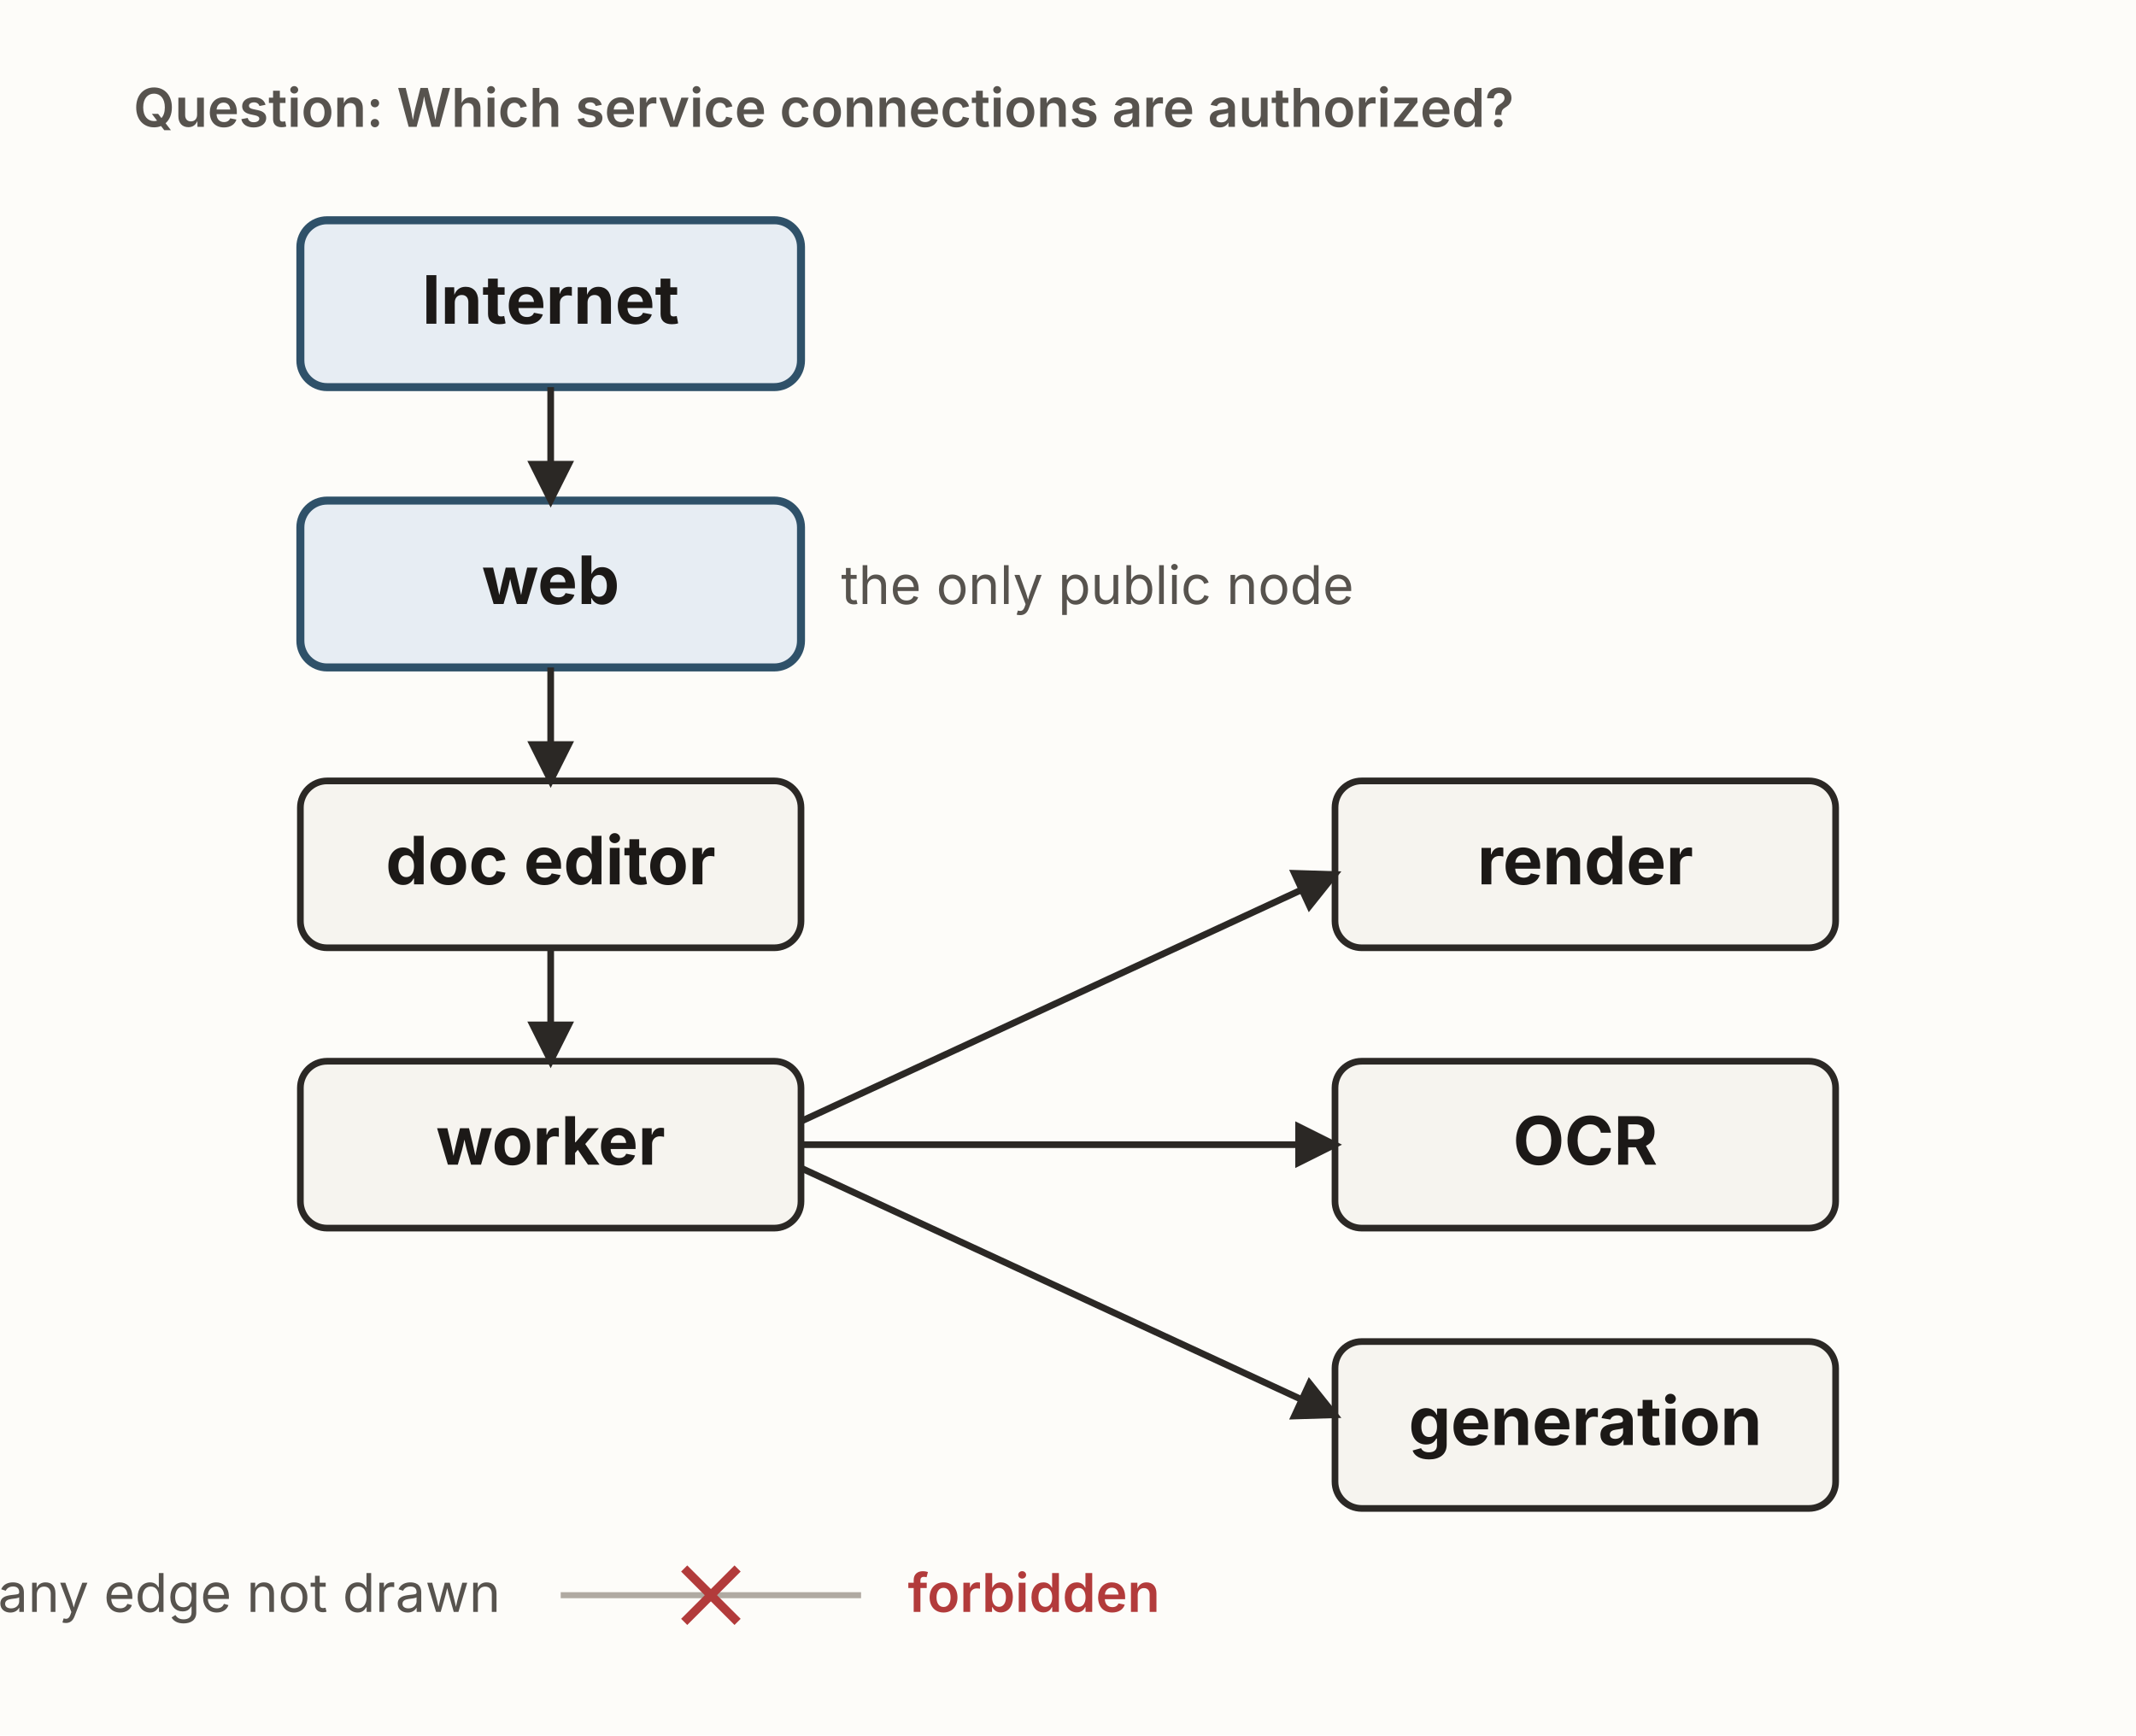
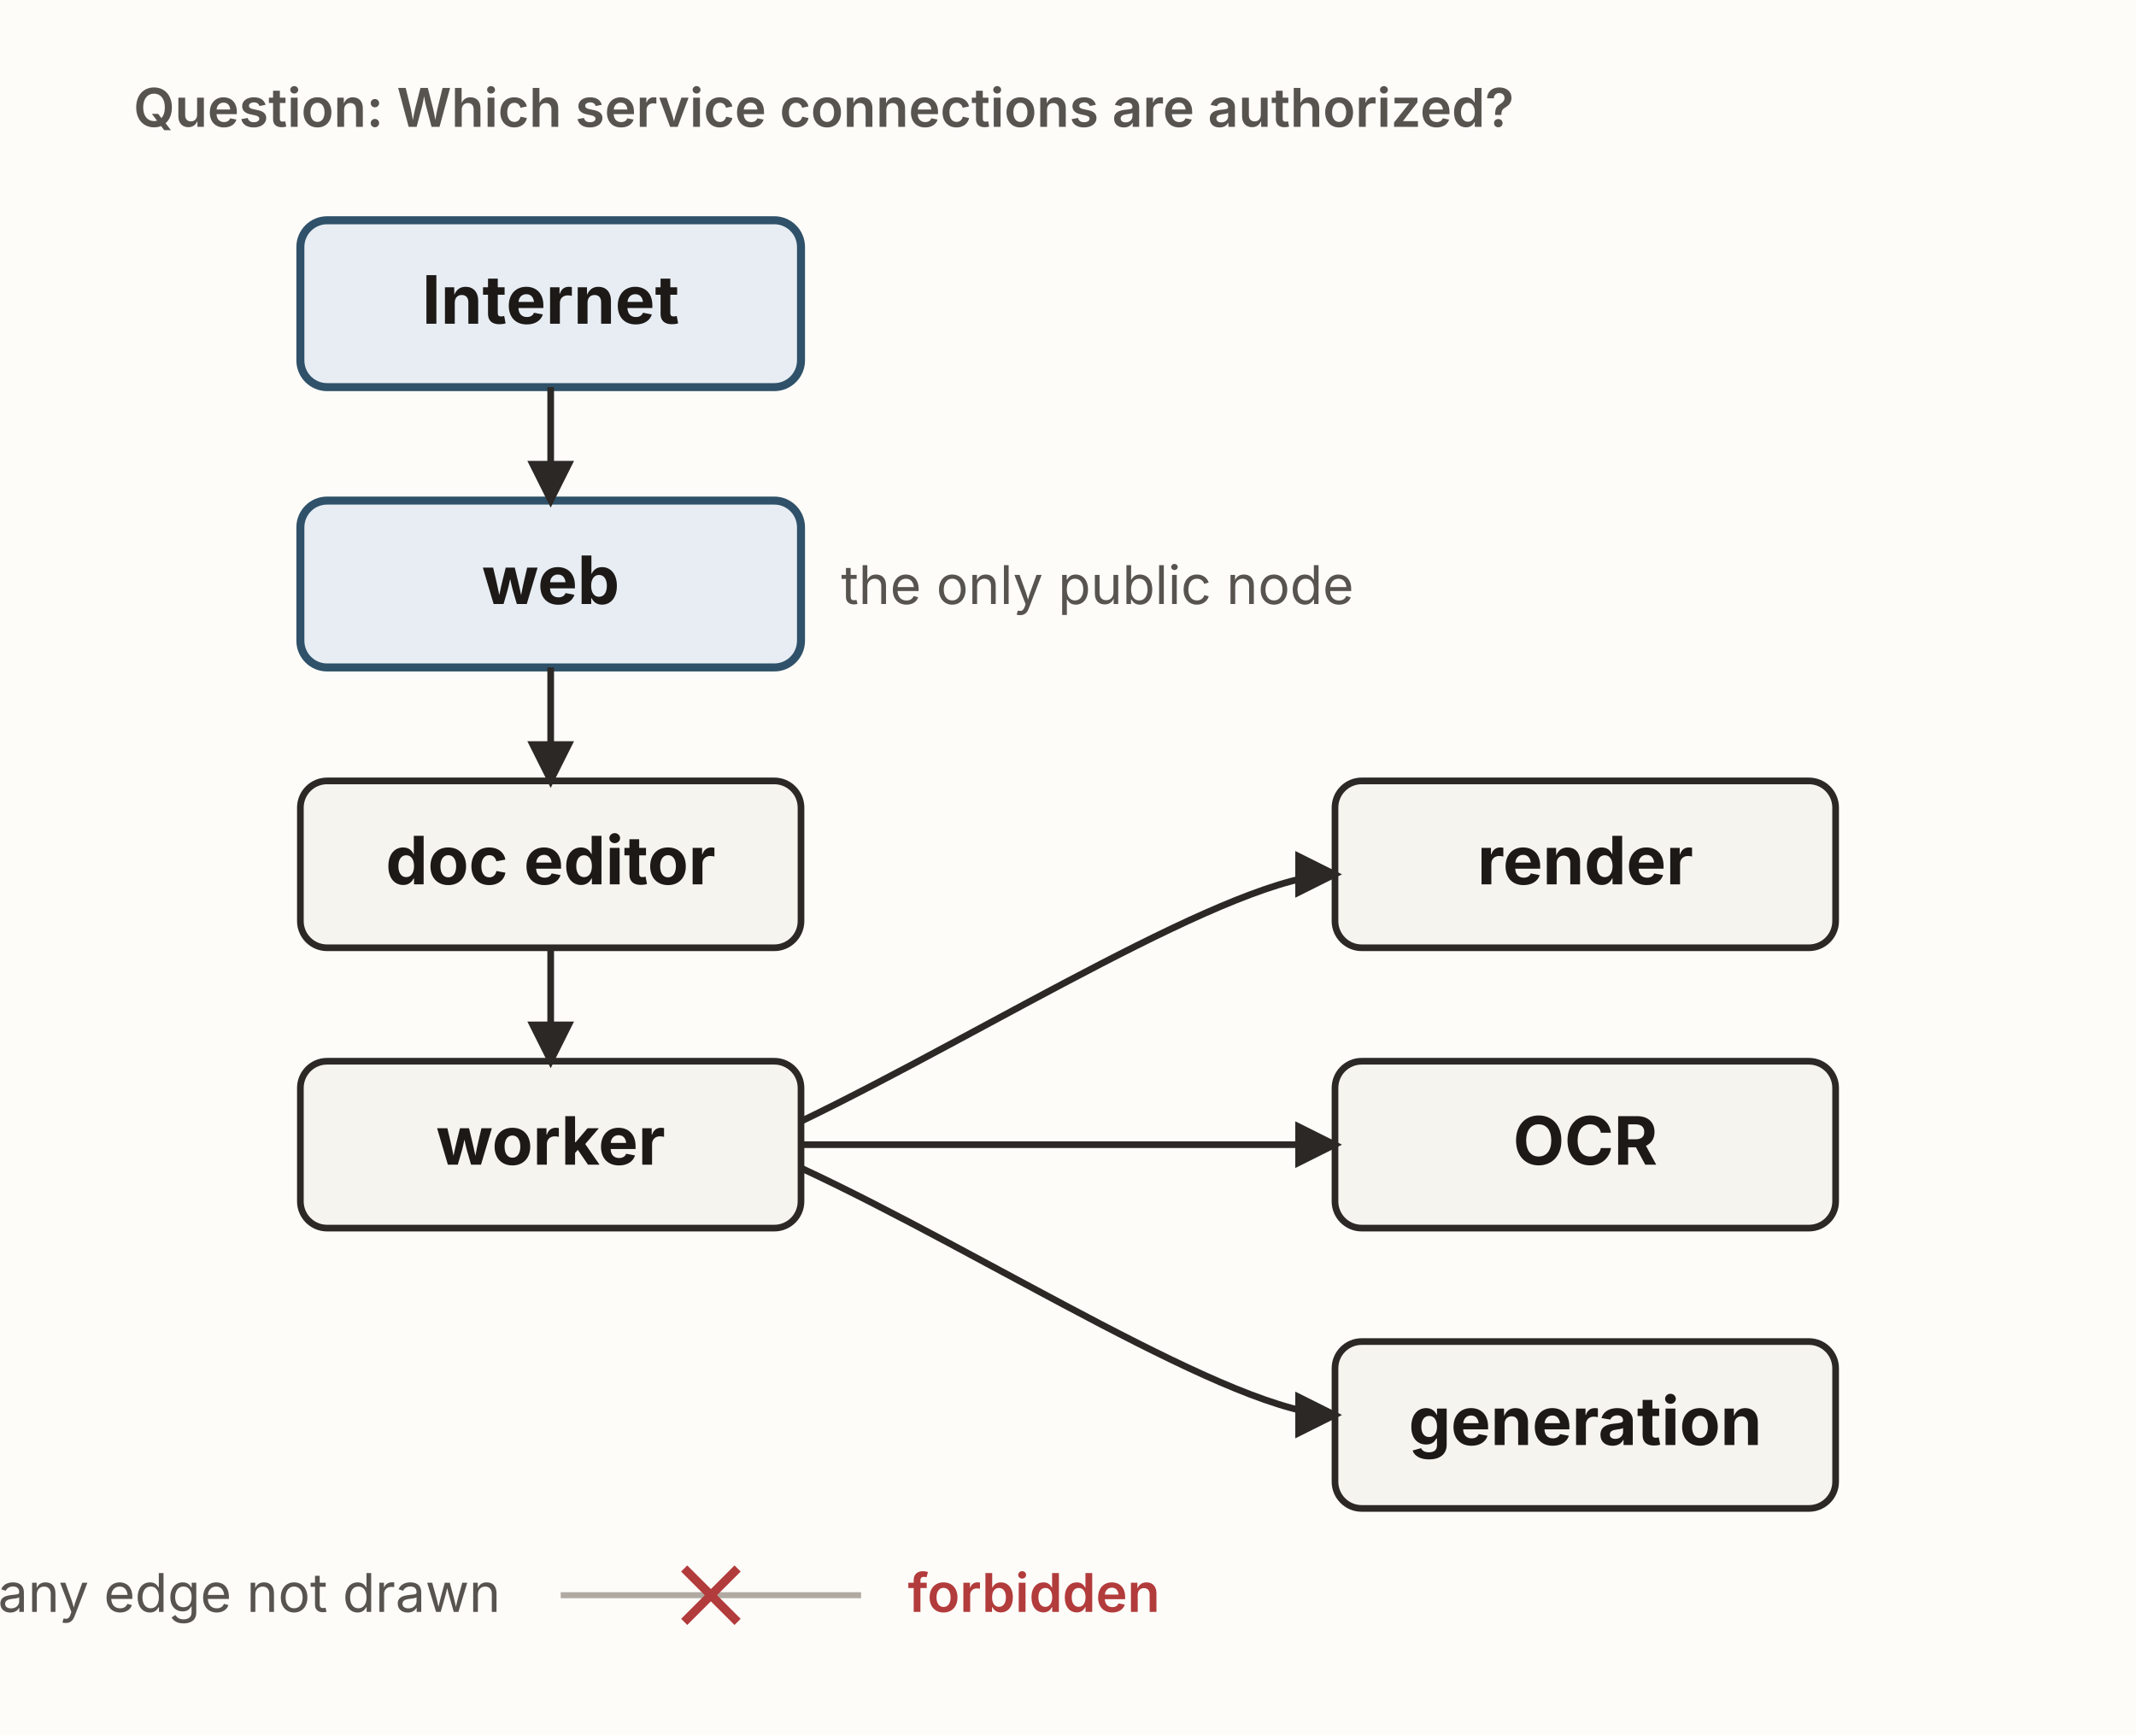
<svg xmlns="http://www.w3.org/2000/svg" viewBox="0 0 640 520" width="640" height="520" role="group" aria-labelledby="salTitle salDesc" font-family="'Source Sans 3', -apple-system, 'Segoe UI', sans-serif">
  <defs>
    <marker id="sal-ar" viewBox="0 0 10 10" refX="8.5" refY="5" markerWidth="7" markerHeight="7" orient="auto">
      <path d="M0,0 L10,5 L0,10 z" fill="#2b2825" />
    </marker>
  </defs>
  <rect x="0" y="0" width="640" height="520" fill="#fdfcf9" />
  <text x="40" y="38" font-size="16" font-weight="600" fill="#57534e">Question: Which service connections are authorized?</text>
-   <rect x="90" y="66" width="150" height="50" rx="8" fill="#e7edf3" stroke="#2f5169" stroke-width="2.4" />
+   <rect id="internet" x="90" y="66" width="150" height="50" rx="8" fill="#e7edf3" stroke="#2f5169" stroke-width="2.4" />
  <text x="165" y="97" text-anchor="middle" font-size="20" font-weight="700" fill="#1c1917">Internet</text>
-   <rect x="90" y="150" width="150" height="50" rx="8" fill="#e7edf3" stroke="#2f5169" stroke-width="2.4" />
+   <rect id="web" x="90" y="150" width="150" height="50" rx="8" fill="#e7edf3" stroke="#2f5169" stroke-width="2.4" />
  <text x="165" y="181" text-anchor="middle" font-size="20" font-weight="700" fill="#1c1917">web</text>
  <text x="252" y="181" font-size="16" fill="#57534e">the only public node</text>
-   <rect x="90" y="234" width="150" height="50" rx="8" fill="#f6f4ef" stroke="#2b2825" stroke-width="2" />
+   <rect id="doc-editor" x="90" y="234" width="150" height="50" rx="8" fill="#f6f4ef" stroke="#2b2825" stroke-width="2" />
  <text x="165" y="265" text-anchor="middle" font-size="20" font-weight="700" fill="#1c1917">doc editor</text>
-   <rect x="90" y="318" width="150" height="50" rx="8" fill="#f6f4ef" stroke="#2b2825" stroke-width="2" />
+   <rect id="worker" x="90" y="318" width="150" height="50" rx="8" fill="#f6f4ef" stroke="#2b2825" stroke-width="2" />
  <text x="165" y="349" text-anchor="middle" font-size="20" font-weight="700" fill="#1c1917">worker</text>
-   <rect x="400" y="234" width="150" height="50" rx="8" fill="#f6f4ef" stroke="#2b2825" stroke-width="2" />
+   <rect id="render" x="400" y="234" width="150" height="50" rx="8" fill="#f6f4ef" stroke="#2b2825" stroke-width="2" />
  <text x="475" y="265" text-anchor="middle" font-size="20" font-weight="700" fill="#1c1917">render</text>
-   <rect x="400" y="318" width="150" height="50" rx="8" fill="#f6f4ef" stroke="#2b2825" stroke-width="2" />
+   <rect id="ocr" x="400" y="318" width="150" height="50" rx="8" fill="#f6f4ef" stroke="#2b2825" stroke-width="2" />
  <text x="475" y="349" text-anchor="middle" font-size="20" font-weight="700" fill="#1c1917">OCR</text>
-   <rect x="400" y="402" width="150" height="50" rx="8" fill="#f6f4ef" stroke="#2b2825" stroke-width="2" />
+   <rect id="generation" x="400" y="402" width="150" height="50" rx="8" fill="#f6f4ef" stroke="#2b2825" stroke-width="2" />
  <text x="475" y="433" text-anchor="middle" font-size="20" font-weight="700" fill="#1c1917">generation</text>
  <line x1="165" y1="116" x2="165" y2="150" stroke="#2b2825" stroke-width="2" marker-end="url(#sal-ar)" />
  <line x1="165" y1="200" x2="165" y2="234" stroke="#2b2825" stroke-width="2" marker-end="url(#sal-ar)" />
  <line x1="165" y1="284" x2="165" y2="318" stroke="#2b2825" stroke-width="2" marker-end="url(#sal-ar)" />
-   <line x1="240" y1="336" x2="400" y2="262" stroke="#2b2825" stroke-width="2" marker-end="url(#sal-ar)" />
+   <path d="M240,336 C296,309 370,262 400,262" fill="none" stroke="#2b2825" stroke-width="2" marker-end="url(#sal-ar)" />
  <line x1="240" y1="343" x2="400" y2="343" stroke="#2b2825" stroke-width="2" marker-end="url(#sal-ar)" />
-   <line x1="240" y1="350" x2="400" y2="424" stroke="#2b2825" stroke-width="2" marker-end="url(#sal-ar)" />
+   <path d="M240,350 C296,376 370,424 400,424" fill="none" stroke="#2b2825" stroke-width="2" marker-end="url(#sal-ar)" />
  <text x="150" y="483" text-anchor="end" font-size="16" fill="#57534e">any edge not drawn</text>
  <line x1="168" y1="478" x2="258" y2="478" stroke="#b0aaa2" stroke-width="1.8" />
  <line x1="205" y1="470" x2="221" y2="486" stroke="#b23b3b" stroke-width="2.6" />
  <line x1="221" y1="470" x2="205" y2="486" stroke="#b23b3b" stroke-width="2.6" />
  <text x="272" y="483" font-size="16" font-weight="600" fill="#b23b3b">forbidden</text>
</svg>
